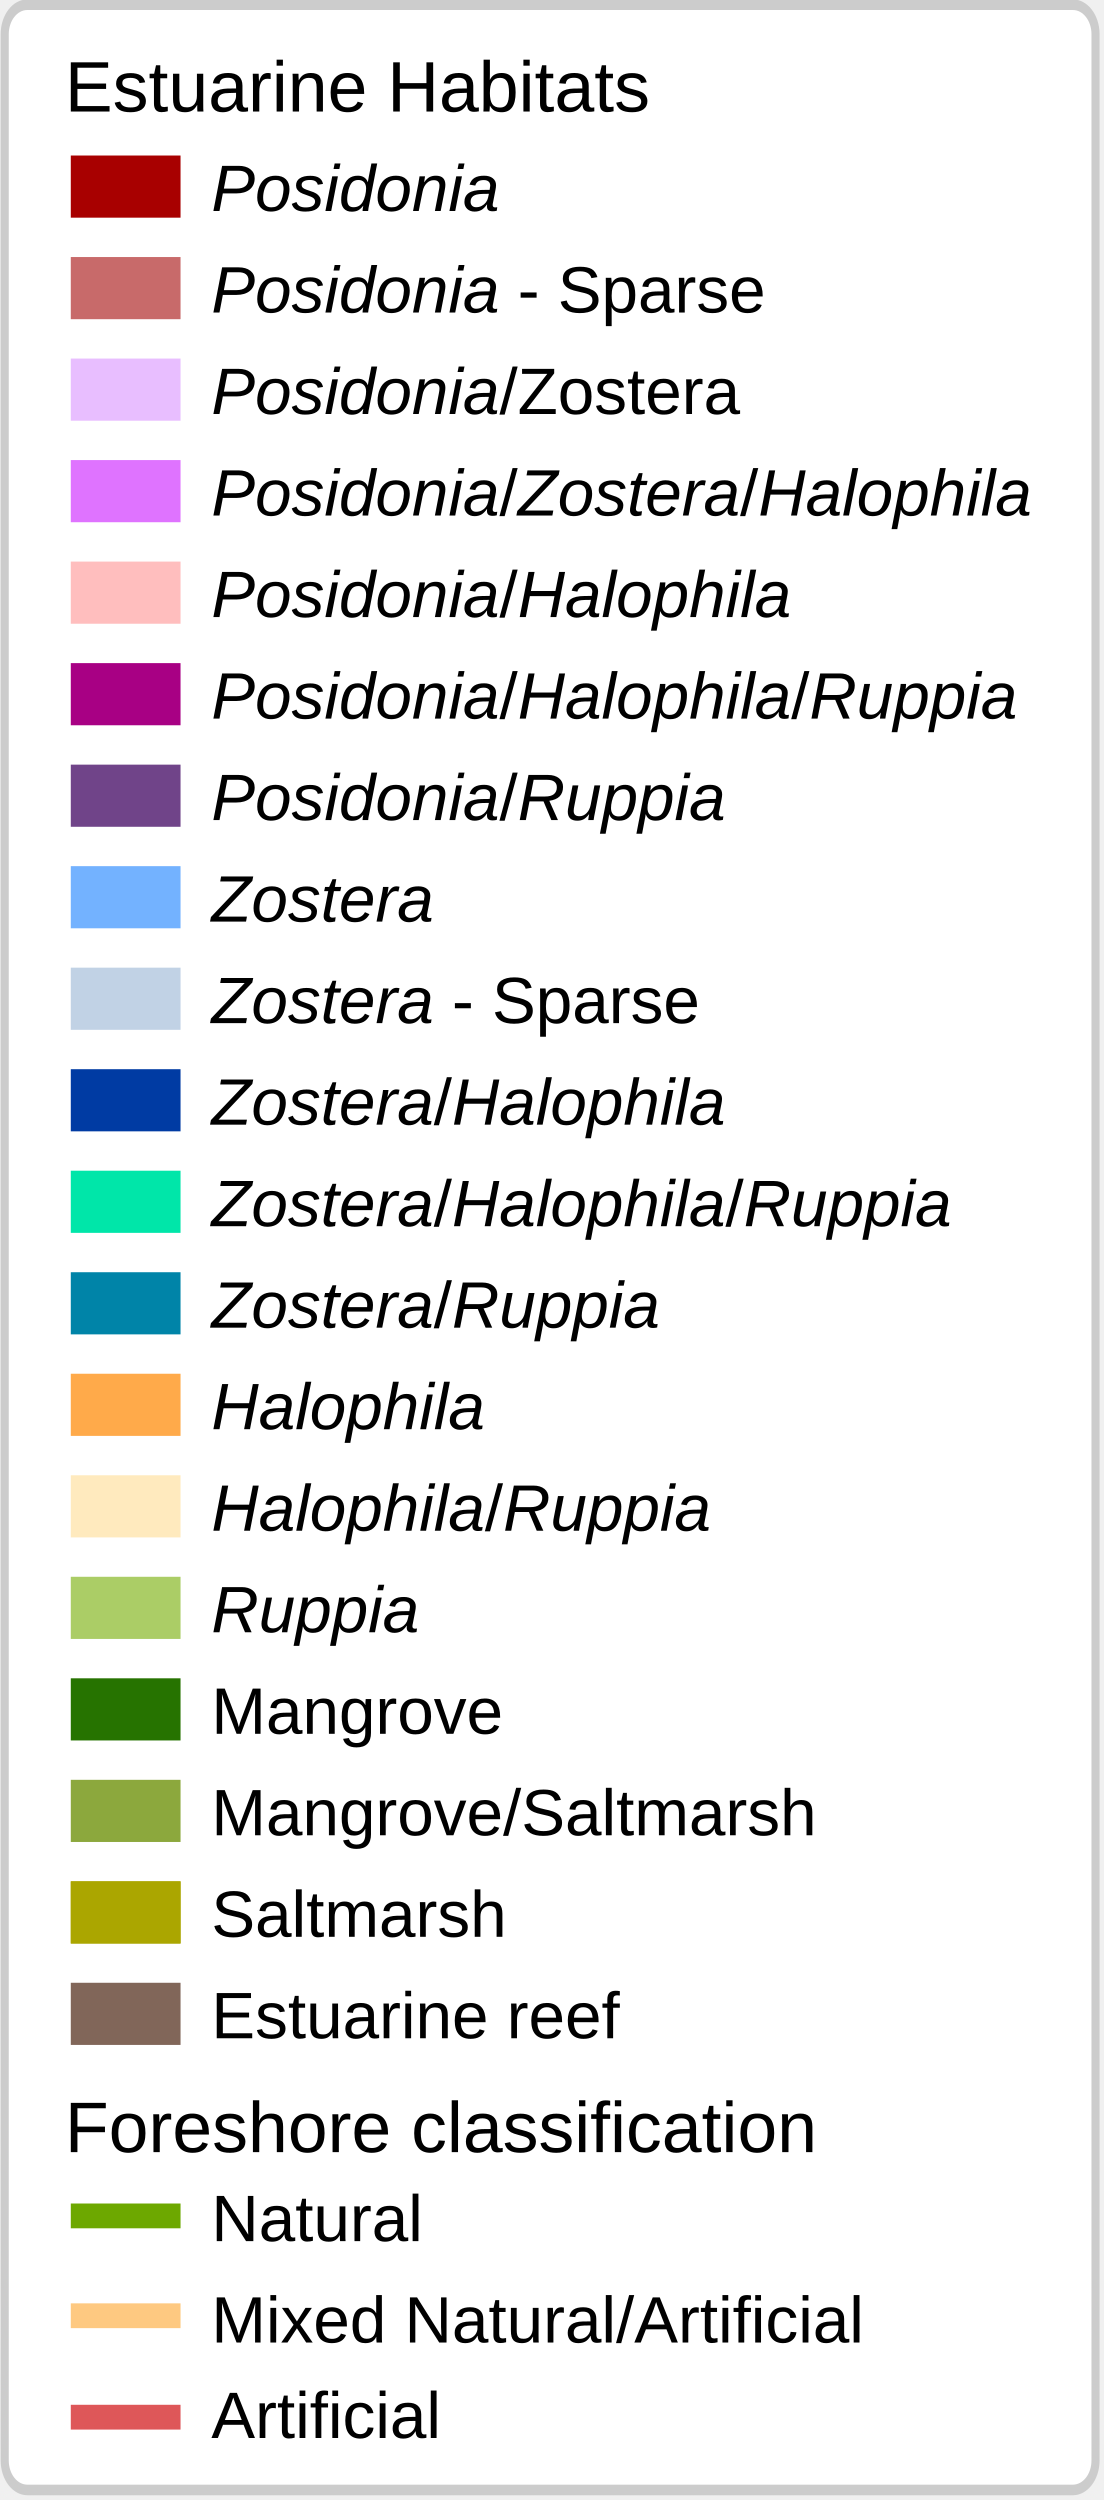
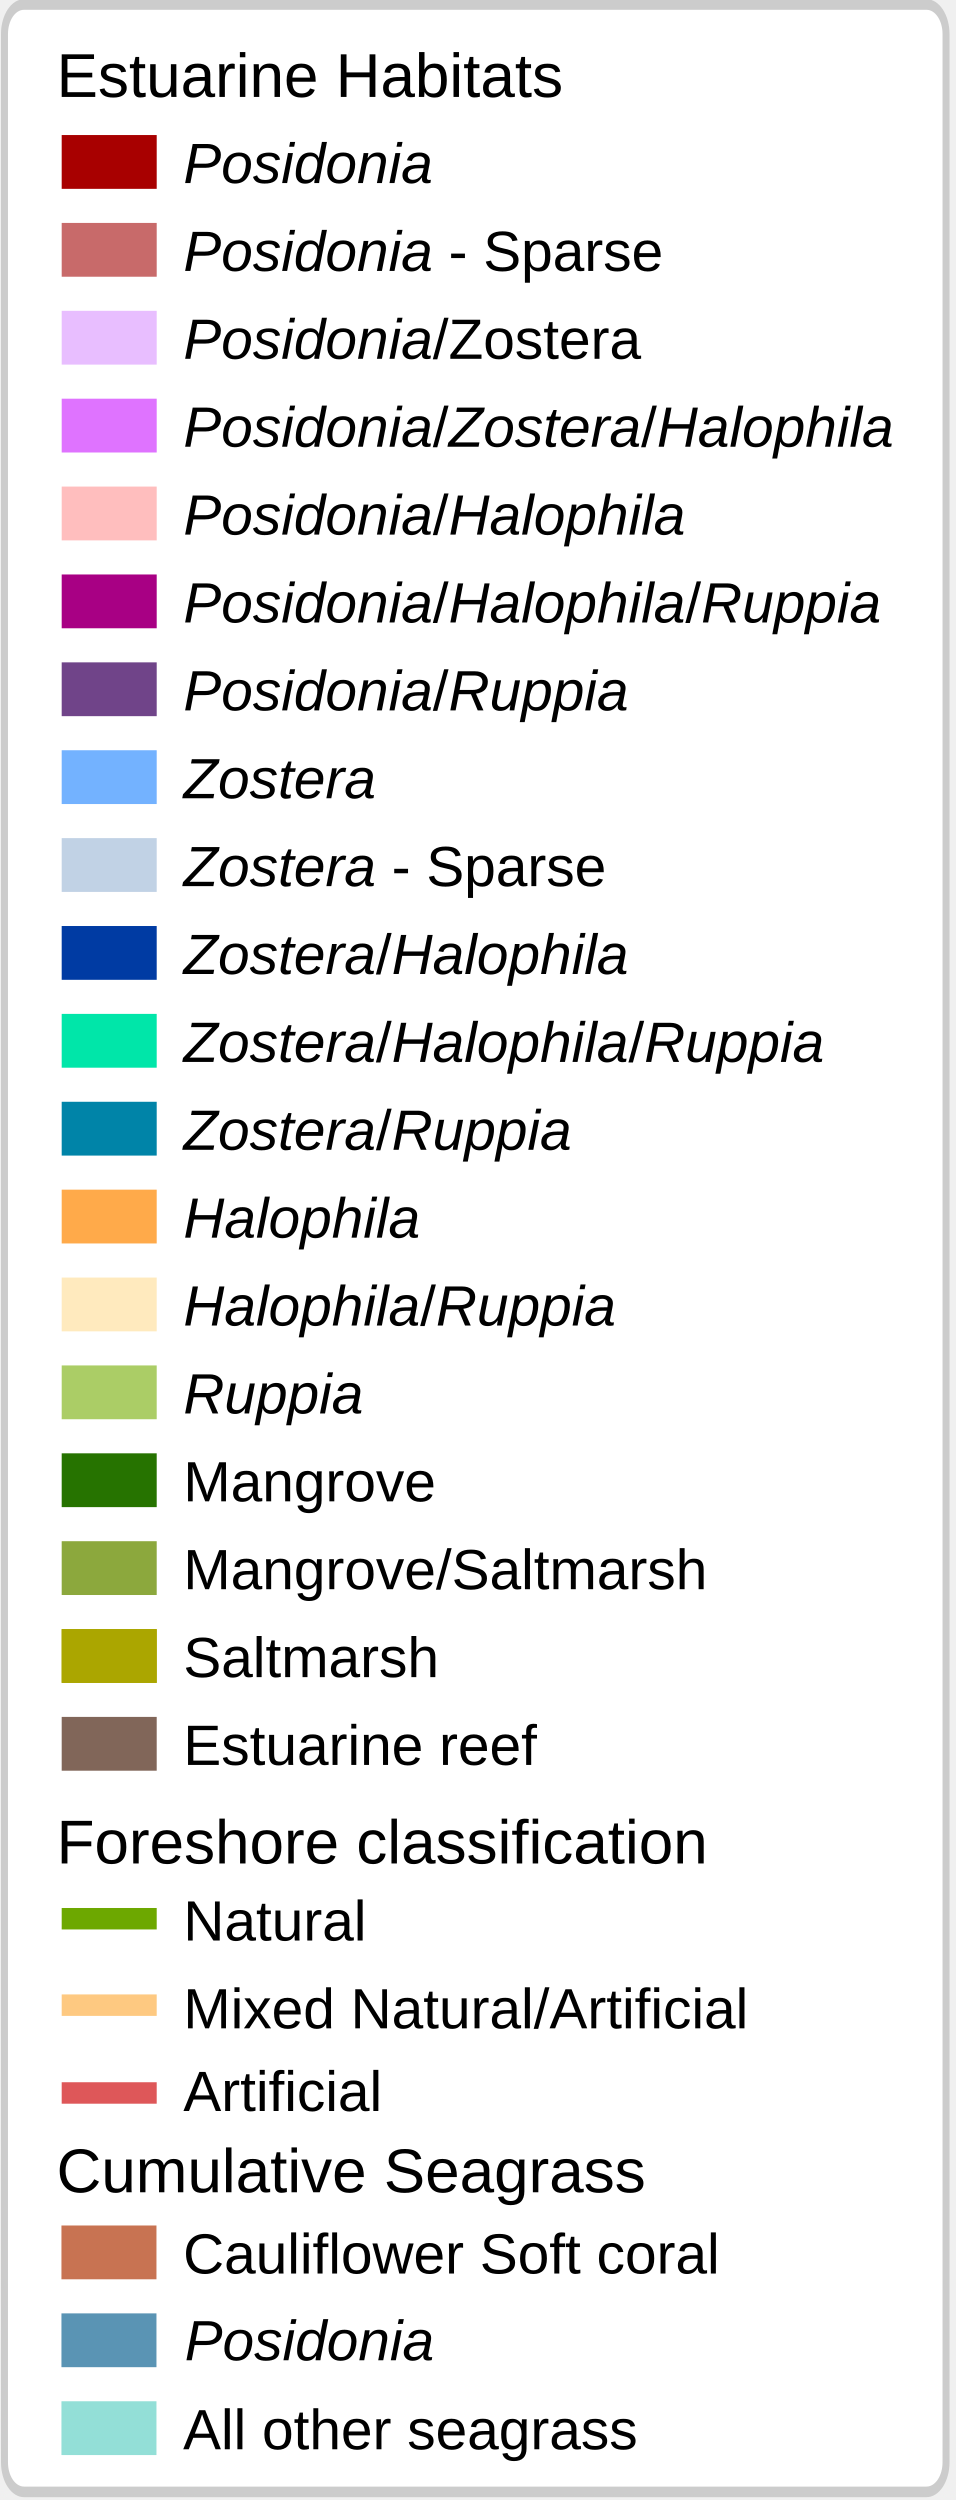
- <svg xmlns="http://www.w3.org/2000/svg" width="100%" height="100%" viewBox="0 0 185 419" version="1.1" xml:space="preserve" style="fill-rule:evenodd;clip-rule:evenodd;stroke-linecap:square;stroke-linejoin:bevel;">
-   <g transform="matrix(1.09068,0,0,1.09068,35.4218,35.3608)">
+ <svg xmlns="http://www.w3.org/2000/svg" width="100%" height="100%" viewBox="0 0 185 484" version="1.1" xml:space="preserve" style="fill-rule:evenodd;clip-rule:evenodd;stroke-linecap:square;stroke-linejoin:bevel;">
+   <g transform="matrix(1.09068,0,0,1.09068,35.501,35.4399)">
    <text x="0px" y="0px" style="font-family:'ArialMT', 'Arial', sans-serif;font-size:10.08px;">Posidonia</text>
  </g>
-   <g transform="matrix(0.923441,0,0,0.923441,11.8633,43.0798)">
+   <g transform="matrix(0.923441,0,0,0.923441,11.9425,43.1589)">
    <path d="M0.001,0L19.921,0L19.921,11.28L0.001,11.28L0.001,0" style="fill:rgb(200,106,106);stroke:rgb(200,106,106);stroke-width:0.24px;" />
  </g>
-   <g transform="matrix(1.09068,0,0,1.09068,35.4218,52.3754)">
+   <g transform="matrix(1.09068,0,0,1.09068,35.501,52.4545)">
    <text x="0px" y="0px" style="font-family:'ArialMT', 'Arial', sans-serif;font-size:10.08px;">Posidonia - Sparse</text>
  </g>
-   <g transform="matrix(0.923441,0,0,0.923441,11.8633,60.0943)">
+   <g transform="matrix(0.923441,0,0,0.923441,11.9425,60.1734)">
    <path d="M0.001,0L19.921,0L19.921,11.28L0.001,11.28L0.001,0" style="fill:rgb(232,190,255);stroke:rgb(232,190,255);stroke-width:0.74px;" />
  </g>
-   <g transform="matrix(1.09068,0,0,1.09068,35.4218,69.39)">
+   <g transform="matrix(1.09068,0,0,1.09068,35.501,69.4691)">
    <text x="0px" y="0px" style="font-family:'ArialMT', 'Arial', sans-serif;font-size:10.08px;">Posidonia/Zostera</text>
  </g>
-   <g transform="matrix(0.923441,0,0,0.923441,11.8633,77.1085)">
+   <g transform="matrix(0.923441,0,0,0.923441,11.9425,77.1876)">
    <path d="M0.001,0L19.921,0L19.921,11.28L0.001,11.28L0.001,0" style="fill:rgb(223,115,255);stroke:rgb(223,115,255);stroke-width:0.74px;" />
  </g>
-   <g transform="matrix(1.09068,0,0,1.09068,35.4218,86.4046)">
+   <g transform="matrix(1.09068,0,0,1.09068,35.501,86.4837)">
    <text x="0px" y="0px" style="font-family:'ArialMT', 'Arial', sans-serif;font-size:10.08px;">Posidonia/Zostera/Halophila</text>
  </g>
-   <g transform="matrix(0.923441,0,0,0.923441,11.8633,94.1226)">
+   <g transform="matrix(0.923441,0,0,0.923441,11.9425,94.2017)">
    <path d="M0.001,0L19.921,0L19.921,11.28L0.001,11.28L0.001,0" style="fill:rgb(255,190,190);stroke:rgb(255,190,190);stroke-width:0.74px;" />
  </g>
-   <g transform="matrix(1.09068,0,0,1.09068,35.4218,103.419)">
+   <g transform="matrix(1.09068,0,0,1.09068,35.501,103.498)">
    <text x="0px" y="0px" style="font-family:'ArialMT', 'Arial', sans-serif;font-size:10.08px;">Posidonia/Halophila</text>
  </g>
-   <g transform="matrix(0.923441,0,0,0.923441,11.8633,111.139)">
+   <g transform="matrix(0.923441,0,0,0.923441,11.9425,111.218)">
    <path d="M0.001,0L19.921,0L19.921,11.28L0.001,11.28L0.001,0" style="fill:rgb(168,0,132);stroke:rgb(168,0,132);stroke-width:0.74px;" />
  </g>
-   <g transform="matrix(1.09068,0,0,1.09068,35.4218,120.434)">
+   <g transform="matrix(1.09068,0,0,1.09068,35.501,120.513)">
    <text x="0px" y="0px" style="font-family:'ArialMT', 'Arial', sans-serif;font-size:10.08px;">Posidonia/Halophila/Ruppia</text>
  </g>
-   <g transform="matrix(0.923441,0,0,0.923441,11.8633,128.153)">
+   <g transform="matrix(0.923441,0,0,0.923441,11.9425,128.232)">
    <path d="M0.001,0L19.921,0L19.921,11.28L0.001,11.28L0.001,0" style="fill:rgb(112,68,137);stroke:rgb(112,68,137);stroke-width:0.74px;" />
  </g>
-   <g transform="matrix(1.09068,0,0,1.09068,35.4218,137.448)">
+   <g transform="matrix(1.09068,0,0,1.09068,35.501,137.527)">
    <text x="0px" y="0px" style="font-family:'ArialMT', 'Arial', sans-serif;font-size:10.08px;">Posidonia/Ruppia</text>
  </g>
-   <g transform="matrix(0.923441,0,0,0.923441,11.8633,145.167)">
+   <g transform="matrix(0.923441,0,0,0.923441,11.9425,145.246)">
    <path d="M0.001,0L19.921,0L19.921,11.28L0.001,11.28L0.001,0" style="fill:rgb(115,178,255);stroke:rgb(115,178,255);stroke-width:0.74px;" />
  </g>
-   <g transform="matrix(1.09068,0,0,1.09068,35.4218,154.463)">
+   <g transform="matrix(1.09068,0,0,1.09068,35.501,154.542)">
    <text x="0px" y="0px" style="font-family:'ArialMT', 'Arial', sans-serif;font-size:10.08px;">Zostera</text>
  </g>
-   <g transform="matrix(0.923441,0,0,0.923441,11.8633,162.181)">
+   <g transform="matrix(0.923441,0,0,0.923441,11.9425,162.26)">
    <path d="M0.001,0L19.921,0L19.921,11.28L0.001,11.28L0.001,0" style="fill:rgb(193,210,229);stroke:rgb(193,210,229);stroke-width:0.24px;" />
  </g>
-   <g transform="matrix(1.09068,0,0,1.09068,35.4218,171.477)">
+   <g transform="matrix(1.09068,0,0,1.09068,35.501,171.556)">
    <text x="0px" y="0px" style="font-family:'ArialMT', 'Arial', sans-serif;font-size:10.08px;">Zostera Sparse</text>
  </g>
-   <g transform="matrix(0.923441,0,0,0.923441,11.8633,179.197)">
+   <g transform="matrix(0.923441,0,0,0.923441,11.9425,179.276)">
    <path d="M0.001,0L19.921,0L19.921,11.28L0.001,11.28L0.001,0" style="fill:rgb(0,59,163);stroke:rgb(0,59,163);stroke-width:0.74px;" />
  </g>
-   <g transform="matrix(1.09068,0,0,1.09068,35.4218,188.492)">
+   <g transform="matrix(1.09068,0,0,1.09068,35.501,188.571)">
    <text x="0px" y="0px" style="font-family:'ArialMT', 'Arial', sans-serif;font-size:10.08px;">Zostera/Halophila</text>
  </g>
-   <g transform="matrix(0.923441,0,0,0.923441,11.8633,196.211)">
+   <g transform="matrix(0.923441,0,0,0.923441,11.9425,196.29)">
    <path d="M0.001,0L19.921,0L19.921,11.28L0.001,11.28L0.001,0" style="fill:rgb(0,230,169);stroke:rgb(0,230,169);stroke-width:0.74px;" />
  </g>
-   <g transform="matrix(1.09068,0,0,1.09068,35.4218,205.507)">
+   <g transform="matrix(1.09068,0,0,1.09068,35.501,205.586)">
    <text x="0px" y="0px" style="font-family:'ArialMT', 'Arial', sans-serif;font-size:10.08px;">Zostera/Halophila/Ruppia</text>
  </g>
-   <g transform="matrix(0.923441,0,0,0.923441,11.8633,213.225)">
+   <g transform="matrix(0.923441,0,0,0.923441,11.9425,213.304)">
    <path d="M0.001,0L19.921,0L19.921,11.28L0.001,11.28L0.001,0" style="fill:rgb(0,132,168);stroke:rgb(0,132,168);stroke-width:0.74px;" />
  </g>
-   <g transform="matrix(1.09068,0,0,1.09068,35.4218,222.521)">
+   <g transform="matrix(1.09068,0,0,1.09068,35.501,222.6)">
    <text x="0px" y="0px" style="font-family:'ArialMT', 'Arial', sans-serif;font-size:10.08px;">Zostera/Ruppia</text>
  </g>
-   <g transform="matrix(0.923441,0,0,0.923441,11.8633,230.239)">
+   <g transform="matrix(0.923441,0,0,0.923441,11.9425,230.318)">
    <path d="M0.001,0L19.921,0L19.921,11.28L0.001,11.28L0.001,0" style="fill:rgb(255,170,74);stroke:rgb(255,170,0);stroke-width:0.74px;" />
  </g>
-   <g transform="matrix(1.09068,0,0,1.09068,35.4218,239.536)">
+   <g transform="matrix(1.09068,0,0,1.09068,35.501,239.615)">
    <text x="0px" y="0px" style="font-family:'ArialMT', 'Arial', sans-serif;font-size:10.08px;">Halophila</text>
  </g>
-   <g transform="matrix(0.923441,0,0,0.923441,11.8633,247.255)">
+   <g transform="matrix(0.923441,0,0,0.923441,11.9425,247.334)">
    <path d="M0.001,0L19.921,0L19.921,11.28L0.001,11.28L0.001,0" style="fill:rgb(255,234,190);stroke:rgb(255,234,190);stroke-width:0.74px;" />
  </g>
-   <g transform="matrix(1.09068,0,0,1.09068,35.4218,256.55)">
+   <g transform="matrix(1.09068,0,0,1.09068,35.501,256.629)">
    <text x="0px" y="0px" style="font-family:'ArialMT', 'Arial', sans-serif;font-size:10.08px;">Halophila/Ruppia</text>
  </g>
-   <g transform="matrix(0.923441,0,0,0.923441,11.8633,264.269)">
+   <g transform="matrix(0.923441,0,0,0.923441,11.9425,264.348)">
    <path d="M0.001,0L19.921,0L19.921,11.28L0.001,11.28L0.001,0" style="fill:rgb(171,205,102);stroke:rgb(171,205,102);stroke-width:0.74px;" />
  </g>
-   <g transform="matrix(1.09068,0,0,1.09068,35.4218,273.565)">
+   <g transform="matrix(1.09068,0,0,1.09068,35.501,273.644)">
    <text x="0px" y="0px" style="font-family:'ArialMT', 'Arial', sans-serif;font-size:10.08px;">Ruppia</text>
  </g>
-   <g transform="matrix(0.923441,0,0,0.923441,11.8633,281.284)">
+   <g transform="matrix(0.923441,0,0,0.923441,11.9425,281.363)">
    <path d="M0.001,0L19.921,0L19.921,11.28L0.001,11.28L0.001,0" style="fill:rgb(38,115,0);" />
  </g>
-   <g transform="matrix(1.09068,0,0,1.09068,35.4218,290.58)">
+   <g transform="matrix(1.09068,0,0,1.09068,35.501,290.659)">
    <text x="0px" y="0px" style="font-family:'ArialMT', 'Arial', sans-serif;font-size:10.08px;">Mangrove</text>
  </g>
-   <g transform="matrix(0.923441,0,0,0.923441,11.8633,298.298)">
+   <g transform="matrix(0.923441,0,0,0.923441,11.9425,298.377)">
    <path d="M0.001,0L19.921,0L19.921,11.28L0.001,11.28L0.001,0" style="fill:rgb(140,168,61);stroke:rgb(140,168,61);stroke-width:0.74px;" />
  </g>
-   <g transform="matrix(1.09068,0,0,1.09068,35.4218,307.594)">
+   <g transform="matrix(1.09068,0,0,1.09068,35.501,307.673)">
    <text x="0px" y="0px" style="font-family:'ArialMT', 'Arial', sans-serif;font-size:10.08px;">Mangrove/Saltmarsh</text>
  </g>
-   <g transform="matrix(0.923441,0,0,0.923441,11.8633,315.313)">
+   <g transform="matrix(0.923441,0,0,0.923441,11.9425,315.392)">
    <path d="M0.001,0L19.921,0L19.921,11.28L0.001,11.28L0.001,0" style="fill:rgb(171,166,0);stroke:rgb(171,166,0);stroke-width:0.74px;" />
  </g>
-   <g transform="matrix(1.09068,0,0,1.09068,35.4218,324.609)">
+   <g transform="matrix(1.09068,0,0,1.09068,35.501,324.688)">
    <text x="0px" y="0px" style="font-family:'ArialMT', 'Arial', sans-serif;font-size:10.08px;">Saltmarsh</text>
  </g>
-   <g transform="matrix(0.997756,0,0,1.30584,0.514815,-0.135644)">
+   <g transform="matrix(0.994817,0,0,1.50972,0.594781,-0.201038)">
    <path d="M183.507,4.491C183.507,2.403 181.804,0.709 179.707,0.709L4.076,0.709C1.978,0.709 0.276,2.403 0.276,4.491L0.276,315.899C0.276,317.986 1.978,319.681 4.076,319.681L179.707,319.681C181.804,319.681 183.507,317.986 183.507,315.899L183.507,4.491Z" style="fill:white;stroke:rgb(204,204,204);stroke-width:1.36px;stroke-linecap:round;stroke-linejoin:round;stroke-miterlimit:1.5;" />
  </g>
-   <g transform="matrix(0.923441,0,0,0.923441,11.8633,26.0652)">
+   <g transform="matrix(0.923441,0,0,0.923441,11.9425,26.1443)">
    <path d="M0.001,0L19.921,0L19.921,11.28L0.001,11.28L0.001,0" style="fill:rgb(168,0,0);" />
  </g>
-   <g transform="matrix(1.09068,0,0,1.09068,35.4218,35.3608)">
-     <text x="0px" y="0px" style="font-family:'Arial-ItalicMT', 'Arial', sans-serif;font-style:italic;font-size:10.08px;">Posidonia</text>
-   </g>
-   <g transform="matrix(0.923441,0,0,0.923441,11.8633,43.0798)">
+   <g transform="matrix(1.09068,0,0,1.09068,35.501,35.4399)">
+     <text x="0px" y="0px" style="font-family:'Arial-ItalicMT', 'Arial', sans-serif;font-style:italic;font-size:10.08px;">Posidonia</text>
+   </g>
+   <g transform="matrix(0.923441,0,0,0.923441,11.9425,43.1589)">
    <path d="M0.001,0L19.921,0L19.921,11.28L0.001,11.28L0.001,0" style="fill:rgb(200,106,106);" />
  </g>
-   <g transform="matrix(1.09068,0,0,1.09068,35.4218,52.3754)">
+   <g transform="matrix(1.09068,0,0,1.09068,35.501,52.4545)">
    <text x="0px" y="0px" style="font-family:'Arial-ItalicMT', 'Arial', sans-serif;font-style:italic;font-size:10.08px;">Posidonia</text>
    <text x="47.073px" y="0px" style="font-family:'ArialMT', 'Arial', sans-serif;font-size:10.08px;">- Sparse</text>
  </g>
-   <g transform="matrix(0.923441,0,0,0.923441,11.8633,60.0943)">
+   <g transform="matrix(0.923441,0,0,0.923441,11.9425,60.1734)">
    <path d="M0.001,0L19.921,0L19.921,11.28L0.001,11.28L0.001,0" style="fill:rgb(232,190,255);" />
  </g>
-   <g transform="matrix(1.09068,0,0,1.09068,35.4218,69.39)">
+   <g transform="matrix(1.09068,0,0,1.09068,35.501,69.4691)">
    <text x="0px" y="0px" style="font-family:'Arial-ItalicMT', 'Arial', sans-serif;font-style:italic;font-size:10.08px;">Posidonia</text>
    <text x="44.272px" y="0px" style="font-family:'ArialMT', 'Arial', sans-serif;font-size:10.08px;">/Zostera</text>
  </g>
-   <g transform="matrix(0.923441,0,0,0.923441,11.8633,77.1085)">
+   <g transform="matrix(0.923441,0,0,0.923441,11.9425,77.1876)">
    <path d="M0.001,0L19.921,0L19.921,11.28L0.001,11.28L0.001,0" style="fill:rgb(223,115,255);" />
  </g>
-   <g transform="matrix(1.09068,0,0,1.09068,35.4218,86.4046)">
+   <g transform="matrix(1.09068,0,0,1.09068,35.501,86.4837)">
    <text x="0px" y="0px" style="font-family:'Arial-ItalicMT', 'Arial', sans-serif;font-style:italic;font-size:10.08px;">Posidonia</text>
    <text x="44.272px" y="0px" style="font-family:'ArialMT', 'Arial', sans-serif;font-size:10.08px;">/</text>
    <text x="47.073px" y="0px" style="font-family:'Arial-ItalicMT', 'Arial', sans-serif;font-style:italic;font-size:10.08px;">Zostera</text>
    <text x="81.245px" y="0px" style="font-family:'ArialMT', 'Arial', sans-serif;font-size:10.08px;">/</text>
    <text x="84.046px" y="0px" style="font-family:'Arial-ItalicMT', 'Arial', sans-serif;font-style:italic;font-size:10.08px;">Halophila</text>
  </g>
-   <g transform="matrix(0.923441,0,0,0.923441,11.8633,94.1226)">
+   <g transform="matrix(0.923441,0,0,0.923441,11.9425,94.2017)">
    <path d="M0.001,0L19.921,0L19.921,11.28L0.001,11.28L0.001,0" style="fill:rgb(255,190,190);" />
  </g>
-   <g transform="matrix(1.09068,0,0,1.09068,35.4218,103.419)">
+   <g transform="matrix(1.09068,0,0,1.09068,35.501,103.498)">
    <text x="0px" y="0px" style="font-family:'Arial-ItalicMT', 'Arial', sans-serif;font-style:italic;font-size:10.08px;">Posidonia</text>
    <text x="44.272px" y="0px" style="font-family:'ArialMT', 'Arial', sans-serif;font-size:10.08px;">/</text>
    <text x="47.073px" y="0px" style="font-family:'Arial-ItalicMT', 'Arial', sans-serif;font-style:italic;font-size:10.08px;">Halophila</text>
  </g>
-   <g transform="matrix(0.923441,0,0,0.923441,11.8633,111.139)">
+   <g transform="matrix(0.923441,0,0,0.923441,11.9425,111.218)">
    <path d="M0.001,0L19.921,0L19.921,11.28L0.001,11.28L0.001,0" style="fill:rgb(168,0,132);" />
  </g>
-   <g transform="matrix(1.09068,0,0,1.09068,35.4218,120.434)">
+   <g transform="matrix(1.09068,0,0,1.09068,35.501,120.513)">
    <text x="0px" y="0px" style="font-family:'Arial-ItalicMT', 'Arial', sans-serif;font-style:italic;font-size:10.08px;">Posidonia</text>
    <text x="44.272px" y="0px" style="font-family:'ArialMT', 'Arial', sans-serif;font-size:10.08px;">/</text>
    <text x="47.073px" y="0px" style="font-family:'Arial-ItalicMT', 'Arial', sans-serif;font-style:italic;font-size:10.08px;">Halophila</text>
    <text x="89.101px" y="0px" style="font-family:'ArialMT', 'Arial', sans-serif;font-size:10.08px;">/</text>
    <text x="91.901px" y="0px" style="font-family:'Arial-ItalicMT', 'Arial', sans-serif;font-style:italic;font-size:10.08px;">Ruppia</text>
  </g>
-   <g transform="matrix(0.923441,0,0,0.923441,11.8633,128.153)">
+   <g transform="matrix(0.923441,0,0,0.923441,11.9425,128.232)">
    <path d="M0.001,0L19.921,0L19.921,11.28L0.001,11.28L0.001,0" style="fill:rgb(112,68,137);" />
  </g>
-   <g transform="matrix(1.09068,0,0,1.09068,35.4218,137.448)">
+   <g transform="matrix(1.09068,0,0,1.09068,35.501,137.527)">
    <text x="0px" y="0px" style="font-family:'Arial-ItalicMT', 'Arial', sans-serif;font-style:italic;font-size:10.08px;">Posidonia</text>
    <text x="44.272px" y="0px" style="font-family:'ArialMT', 'Arial', sans-serif;font-size:10.08px;">/</text>
    <text x="47.073px" y="0px" style="font-family:'Arial-ItalicMT', 'Arial', sans-serif;font-style:italic;font-size:10.08px;">Ruppia</text>
  </g>
-   <g transform="matrix(0.923441,0,0,0.923441,11.8633,145.167)">
+   <g transform="matrix(0.923441,0,0,0.923441,11.9425,145.246)">
    <path d="M0.001,0L19.921,0L19.921,11.28L0.001,11.28L0.001,0" style="fill:rgb(115,178,255);" />
  </g>
-   <g transform="matrix(1.09068,0,0,1.09068,35.4218,154.463)">
-     <text x="0px" y="0px" style="font-family:'Arial-ItalicMT', 'Arial', sans-serif;font-style:italic;font-size:10.08px;">Zostera</text>
-   </g>
-   <g transform="matrix(0.923441,0,0,0.923441,11.8633,162.181)">
+   <g transform="matrix(1.09068,0,0,1.09068,35.501,154.542)">
+     <text x="0px" y="0px" style="font-family:'Arial-ItalicMT', 'Arial', sans-serif;font-style:italic;font-size:10.08px;">Zostera</text>
+   </g>
+   <g transform="matrix(0.923441,0,0,0.923441,11.9425,162.26)">
    <path d="M0.001,0L19.921,0L19.921,11.28L0.001,11.28L0.001,0" style="fill:rgb(193,210,229);" />
  </g>
-   <g transform="matrix(1.09068,0,0,1.09068,35.4218,171.477)">
+   <g transform="matrix(1.09068,0,0,1.09068,35.501,171.556)">
    <text x="0px" y="0px" style="font-family:'Arial-ItalicMT', 'Arial', sans-serif;font-style:italic;font-size:10.08px;">Zostera</text>
    <text x="36.973px" y="0px" style="font-family:'ArialMT', 'Arial', sans-serif;font-size:10.08px;">- Sparse</text>
  </g>
-   <g transform="matrix(0.923441,0,0,0.923441,11.8633,179.197)">
+   <g transform="matrix(0.923441,0,0,0.923441,11.9425,179.276)">
    <path d="M0.001,0L19.921,0L19.921,11.28L0.001,11.28L0.001,0" style="fill:rgb(0,59,163);" />
  </g>
-   <g transform="matrix(1.09068,0,0,1.09068,35.4218,188.492)">
+   <g transform="matrix(1.09068,0,0,1.09068,35.501,188.571)">
    <text x="0px" y="0px" style="font-family:'Arial-ItalicMT', 'Arial', sans-serif;font-style:italic;font-size:10.08px;">Zostera</text>
    <text x="34.173px" y="0px" style="font-family:'ArialMT', 'Arial', sans-serif;font-size:10.08px;">/</text>
    <text x="36.973px" y="0px" style="font-family:'Arial-ItalicMT', 'Arial', sans-serif;font-style:italic;font-size:10.08px;">Halophila</text>
  </g>
-   <g transform="matrix(0.923441,0,0,0.923441,11.8633,196.211)">
+   <g transform="matrix(0.923441,0,0,0.923441,11.9425,196.29)">
    <path d="M0.001,0L19.921,0L19.921,11.28L0.001,11.28L0.001,0" style="fill:rgb(0,230,169);" />
  </g>
-   <g transform="matrix(1.09068,0,0,1.09068,35.4218,205.507)">
+   <g transform="matrix(1.09068,0,0,1.09068,35.501,205.586)">
    <text x="0px" y="0px" style="font-family:'Arial-ItalicMT', 'Arial', sans-serif;font-style:italic;font-size:10.08px;">Zostera</text>
    <text x="34.173px" y="0px" style="font-family:'ArialMT', 'Arial', sans-serif;font-size:10.08px;">/</text>
    <text x="36.973px" y="0px" style="font-family:'Arial-ItalicMT', 'Arial', sans-serif;font-style:italic;font-size:10.08px;">Halophila</text>
    <text x="79.001px" y="0px" style="font-family:'ArialMT', 'Arial', sans-serif;font-size:10.08px;">/</text>
    <text x="81.802px" y="0px" style="font-family:'Arial-ItalicMT', 'Arial', sans-serif;font-style:italic;font-size:10.08px;">Ruppia</text>
  </g>
-   <g transform="matrix(0.923441,0,0,0.923441,11.8633,213.225)">
+   <g transform="matrix(0.923441,0,0,0.923441,11.9425,213.304)">
    <path d="M0.001,0L19.921,0L19.921,11.28L0.001,11.28L0.001,0" style="fill:rgb(0,132,168);" />
  </g>
-   <g transform="matrix(1.09068,0,0,1.09068,35.4218,222.521)">
+   <g transform="matrix(1.09068,0,0,1.09068,35.501,222.6)">
    <text x="0px" y="0px" style="font-family:'Arial-ItalicMT', 'Arial', sans-serif;font-style:italic;font-size:10.08px;">Zostera</text>
    <text x="34.173px" y="0px" style="font-family:'ArialMT', 'Arial', sans-serif;font-size:10.08px;">/</text>
    <text x="36.973px" y="0px" style="font-family:'Arial-ItalicMT', 'Arial', sans-serif;font-style:italic;font-size:10.08px;">Ruppia</text>
  </g>
-   <g transform="matrix(0.923441,0,0,0.923441,11.8633,230.239)">
+   <g transform="matrix(0.923441,0,0,0.923441,11.9425,230.318)">
    <path d="M0.001,0L19.921,0L19.921,11.28L0.001,11.28L0.001,0" style="fill:rgb(255,170,74);" />
  </g>
-   <g transform="matrix(1.09068,0,0,1.09068,35.4218,239.536)">
+   <g transform="matrix(1.09068,0,0,1.09068,35.501,239.615)">
    <text x="0px" y="0px" style="font-family:'Arial-ItalicMT', 'Arial', sans-serif;font-style:italic;font-size:10.08px;">Halophila</text>
  </g>
-   <g transform="matrix(0.923441,0,0,0.923441,11.8633,247.255)">
+   <g transform="matrix(0.923441,0,0,0.923441,11.9425,247.334)">
    <path d="M0.001,0L19.921,0L19.921,11.28L0.001,11.28L0.001,0" style="fill:rgb(255,234,190);" />
  </g>
-   <g transform="matrix(1.09068,0,0,1.09068,35.4218,256.55)">
+   <g transform="matrix(1.09068,0,0,1.09068,35.501,256.629)">
    <text x="0px" y="0px" style="font-family:'Arial-ItalicMT', 'Arial', sans-serif;font-style:italic;font-size:10.08px;">Halophila</text>
    <text x="42.028px" y="0px" style="font-family:'ArialMT', 'Arial', sans-serif;font-size:10.08px;">/</text>
    <text x="44.828px" y="0px" style="font-family:'Arial-ItalicMT', 'Arial', sans-serif;font-style:italic;font-size:10.08px;">Ruppia</text>
  </g>
-   <g transform="matrix(0.923441,0,0,0.923441,11.8633,264.269)">
+   <g transform="matrix(0.923441,0,0,0.923441,11.9425,264.348)">
    <path d="M0.001,0L19.921,0L19.921,11.28L0.001,11.28L0.001,0" style="fill:rgb(171,205,102);" />
  </g>
-   <g transform="matrix(1.09068,0,0,1.09068,35.4218,273.565)">
+   <g transform="matrix(1.09068,0,0,1.09068,35.501,273.644)">
    <text x="0px" y="0px" style="font-family:'Arial-ItalicMT', 'Arial', sans-serif;font-style:italic;font-size:10.08px;">Ruppia</text>
  </g>
-   <g transform="matrix(0.923441,0,0,0.923441,11.8633,281.284)">
+   <g transform="matrix(0.923441,0,0,0.923441,11.9425,281.363)">
    <path d="M0.001,0L19.921,0L19.921,11.28L0.001,11.28L0.001,0" style="fill:rgb(38,115,0);" />
  </g>
-   <g transform="matrix(1.09068,0,0,1.09068,35.4218,290.58)">
+   <g transform="matrix(1.09068,0,0,1.09068,35.501,290.659)">
    <text x="0px" y="0px" style="font-family:'ArialMT', 'Arial', sans-serif;font-size:10.08px;">Mangrove</text>
  </g>
-   <g transform="matrix(0.923441,0,0,0.923441,11.8633,298.298)">
+   <g transform="matrix(0.923441,0,0,0.923441,11.9425,298.377)">
    <path d="M0.001,0L19.921,0L19.921,11.28L0.001,11.28L0.001,0" style="fill:rgb(140,168,61);" />
  </g>
-   <g transform="matrix(1.09068,0,0,1.09068,35.4218,307.594)">
+   <g transform="matrix(1.09068,0,0,1.09068,35.501,307.673)">
    <text x="0px" y="0px" style="font-family:'ArialMT', 'Arial', sans-serif;font-size:10.08px;">Mangrove/Saltmarsh</text>
  </g>
-   <g transform="matrix(0.923441,0,0,0.923441,11.8633,315.313)">
+   <g transform="matrix(0.923441,0,0,0.923441,11.9425,315.392)">
    <path d="M0.001,0L19.921,0L19.921,11.28L0.001,11.28L0.001,0" style="fill:rgb(171,166,0);" />
  </g>
-   <g transform="matrix(0.923441,0,0,0.368356,11.8633,369.308)">
+   <g transform="matrix(0.923441,0,0,0.368356,11.9425,369.387)">
    <path d="M0.001,0L19.921,0L19.921,11.28L0.001,11.28L0.001,0" style="fill:rgb(109,168,0);" />
  </g>
-   <g transform="matrix(0.923441,0,0,0.368356,11.8633,386.042)">
+   <g transform="matrix(0.923441,0,0,0.368356,11.9425,386.121)">
    <path d="M0.001,0L19.921,0L19.921,11.28L0.001,11.28L0.001,0" style="fill:rgb(254,201,129);" />
  </g>
-   <g transform="matrix(0.923441,0,0,0.368356,11.8633,403.042)">
+   <g transform="matrix(0.923441,0,0,0.368356,11.9425,403.121)">
    <path d="M0.001,0L19.921,0L19.921,11.28L0.001,11.28L0.001,0" style="fill:rgb(222,87,89);" />
  </g>
-   <g transform="matrix(0.923441,0,0,0.923441,11.8633,315.313)">
+   <g transform="matrix(0.923441,0,0,0.923441,11.9425,315.392)">
    <path d="M0.001,0L19.921,0L19.921,11.28L0.001,11.28L0.001,0" style="fill:rgb(171,166,0);" />
  </g>
-   <g transform="matrix(1.09068,0,0,1.09068,35.4218,324.609)">
+   <g transform="matrix(1.09068,0,0,1.09068,35.501,324.688)">
    <text x="0px" y="0px" style="font-family:'ArialMT', 'Arial', sans-serif;font-size:10.08px;">Saltmarsh</text>
  </g>
-   <g transform="matrix(1.09068,0,0,1.09068,35.4218,341.609)">
+   <g transform="matrix(1.09068,0,0,1.09068,35.501,341.688)">
    <text x="0px" y="0px" style="font-family:'ArialMT', 'Arial', sans-serif;font-size:10.08px;">Estuarine reef</text>
  </g>
-   <g transform="matrix(0.923441,0,0,0.923441,11.8633,332.313)">
+   <g transform="matrix(0.923441,0,0,0.923441,11.9425,332.392)">
    <path d="M0.001,0L19.921,0L19.921,11.28L0.001,11.28L0.001,0" style="fill:rgb(129,102,89);" />
  </g>
-   <g transform="matrix(1.09068,0,0,1.09068,35.4218,375.609)">
+   <g transform="matrix(1.09068,0,0,1.09068,35.501,375.688)">
    <text x="0px" y="0px" style="font-family:'ArialMT', 'Arial', sans-serif;font-size:10.08px;">Natural</text>
  </g>
-   <g transform="matrix(1.09068,0,0,1.09068,35.4218,392.609)">
+   <g transform="matrix(1.09068,0,0,1.09068,35.501,392.688)">
    <text x="0px" y="0px" style="font-family:'ArialMT', 'Arial', sans-serif;font-size:10.08px;">Mixed Natural/Artiﬁcial</text>
  </g>
-   <g transform="matrix(1.09068,0,0,1.09068,10.8799,360.692)">
+   <g transform="matrix(1.09068,0,0,1.09068,10.959,360.771)">
    <text x="0px" y="0px" style="font-family:'ArialMT', 'Arial', sans-serif;font-size:11.002px;">Foreshore classiﬁcation</text>
  </g>
-   <g transform="matrix(1.09068,0,0,1.09068,10.8799,18.6921)">
+   <g transform="matrix(1.09068,0,0,1.09068,10.959,18.7713)">
    <text x="0px" y="0px" style="font-family:'ArialMT', 'Arial', sans-serif;font-size:11.002px;">Estuarine Habitats</text>
  </g>
-   <g transform="matrix(1.09068,0,0,1.09068,35.4218,408.609)">
+   <g transform="matrix(1.09068,0,0,1.09068,35.501,408.688)">
    <text x="0px" y="0px" style="font-family:'ArialMT', 'Arial', sans-serif;font-size:10.08px;">Artiﬁcial</text>
  </g>
+   <g transform="matrix(0.923441,0,0,0.923441,11.896,430.855)">
+     <path d="M0.001,0L19.921,0L19.921,11.28L0.001,11.28L0.001,0" style="fill:rgb(200,115,82);" />
+   </g>
+   <g transform="matrix(1.09068,0,0,1.09068,35.4545,440.151)">
+     <text x="0px" y="0px" style="font-family:'ArialMT', 'Arial', sans-serif;font-size:10.08px;">Cauliﬂower Soft coral</text>
+   </g>
+   <g transform="matrix(0.923441,0,0,0.923441,11.896,447.87)">
+     <path d="M0.001,0L19.921,0L19.921,11.28L0.001,11.28L0.001,0" style="fill:rgb(90,148,180);" />
+   </g>
+   <g transform="matrix(1.09068,0,0,1.09068,35.7551,456.949)">
+     <text x="0px" y="0px" style="font-family:'Arial-ItalicMT', 'Arial', sans-serif;font-style:italic;font-size:10.08px;">Posidonia</text>
+   </g>
+   <g transform="matrix(0.923441,0,0,0.923441,11.896,464.884)">
+     <path d="M0.001,0L19.921,0L19.921,11.28L0.001,11.28L0.001,0" style="fill:rgb(147,223,215);" />
+   </g>
+   <g transform="matrix(1.09068,0,0,1.09068,35.4545,474.18)">
+     <text x="0px" y="0px" style="font-family:'ArialMT', 'Arial', sans-serif;font-size:10.08px;">All other seagrass</text>
+   </g>
+   <g transform="matrix(1.09068,0,0,1.09068,10.9477,424.427)">
+     <text x="0px" y="0px" style="font-family:'ArialMT', 'Arial', sans-serif;font-size:11.002px;">Cumulative Seagrass</text>
+   </g>
</svg>
